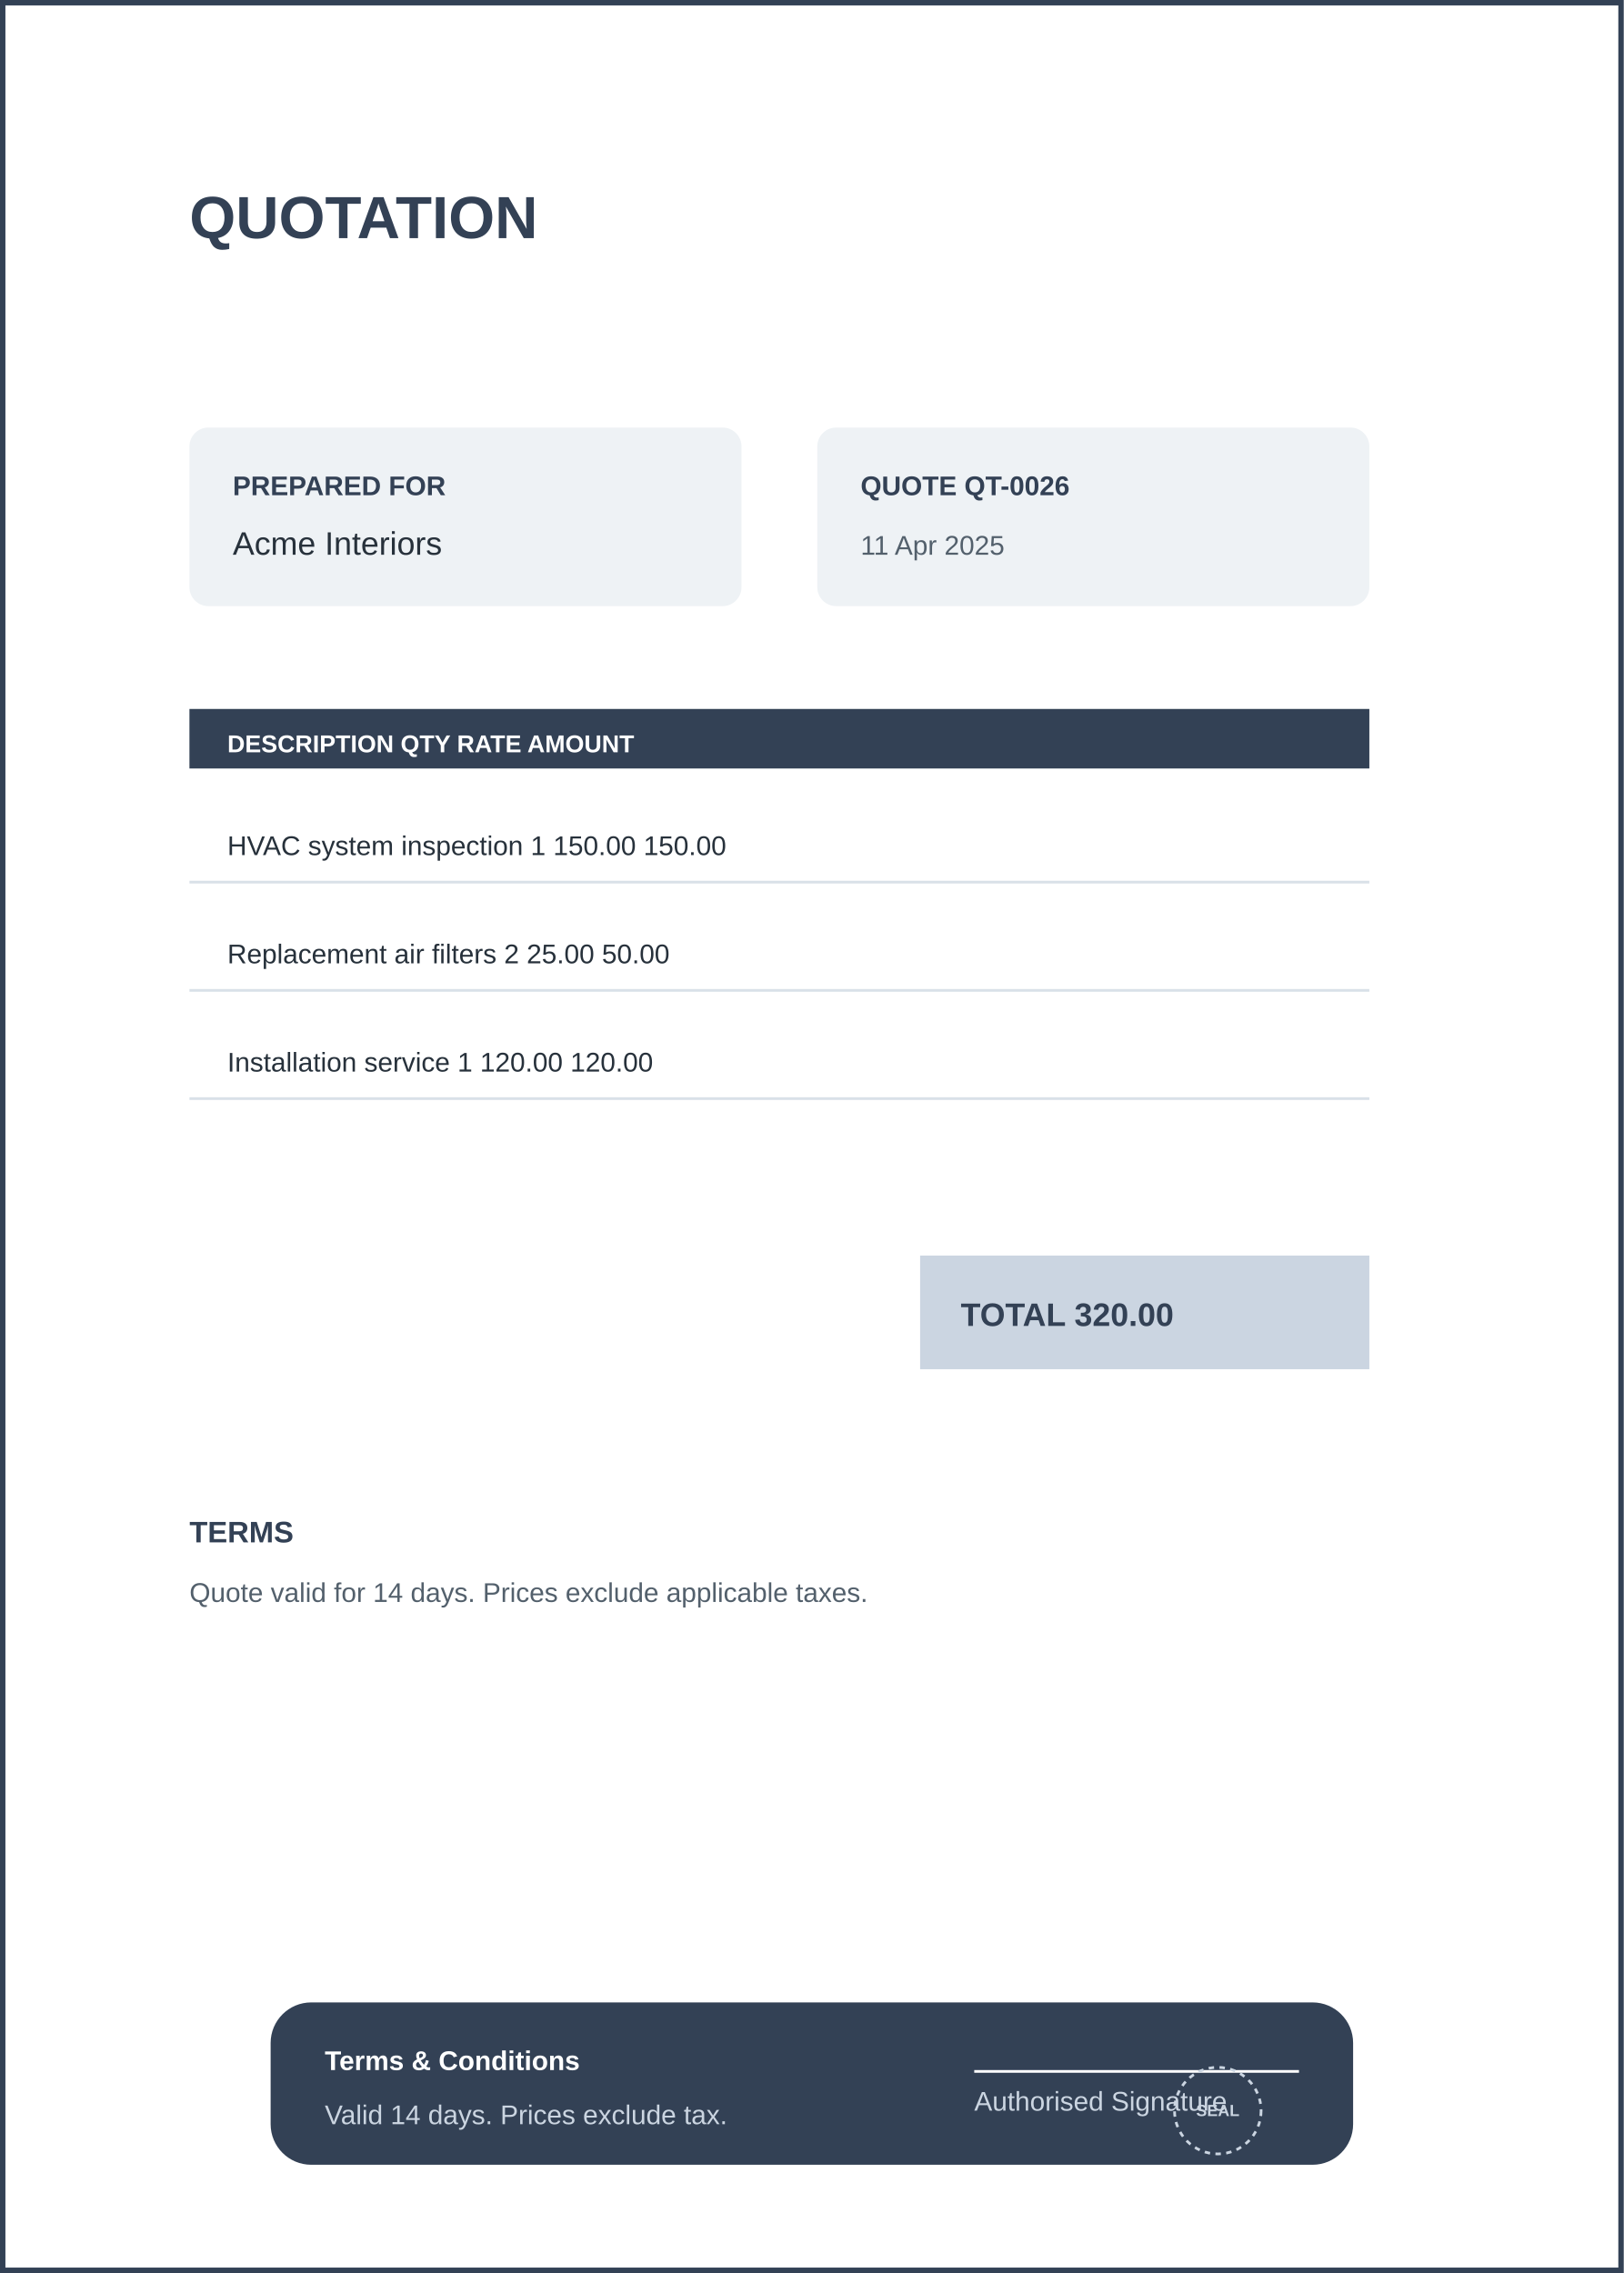
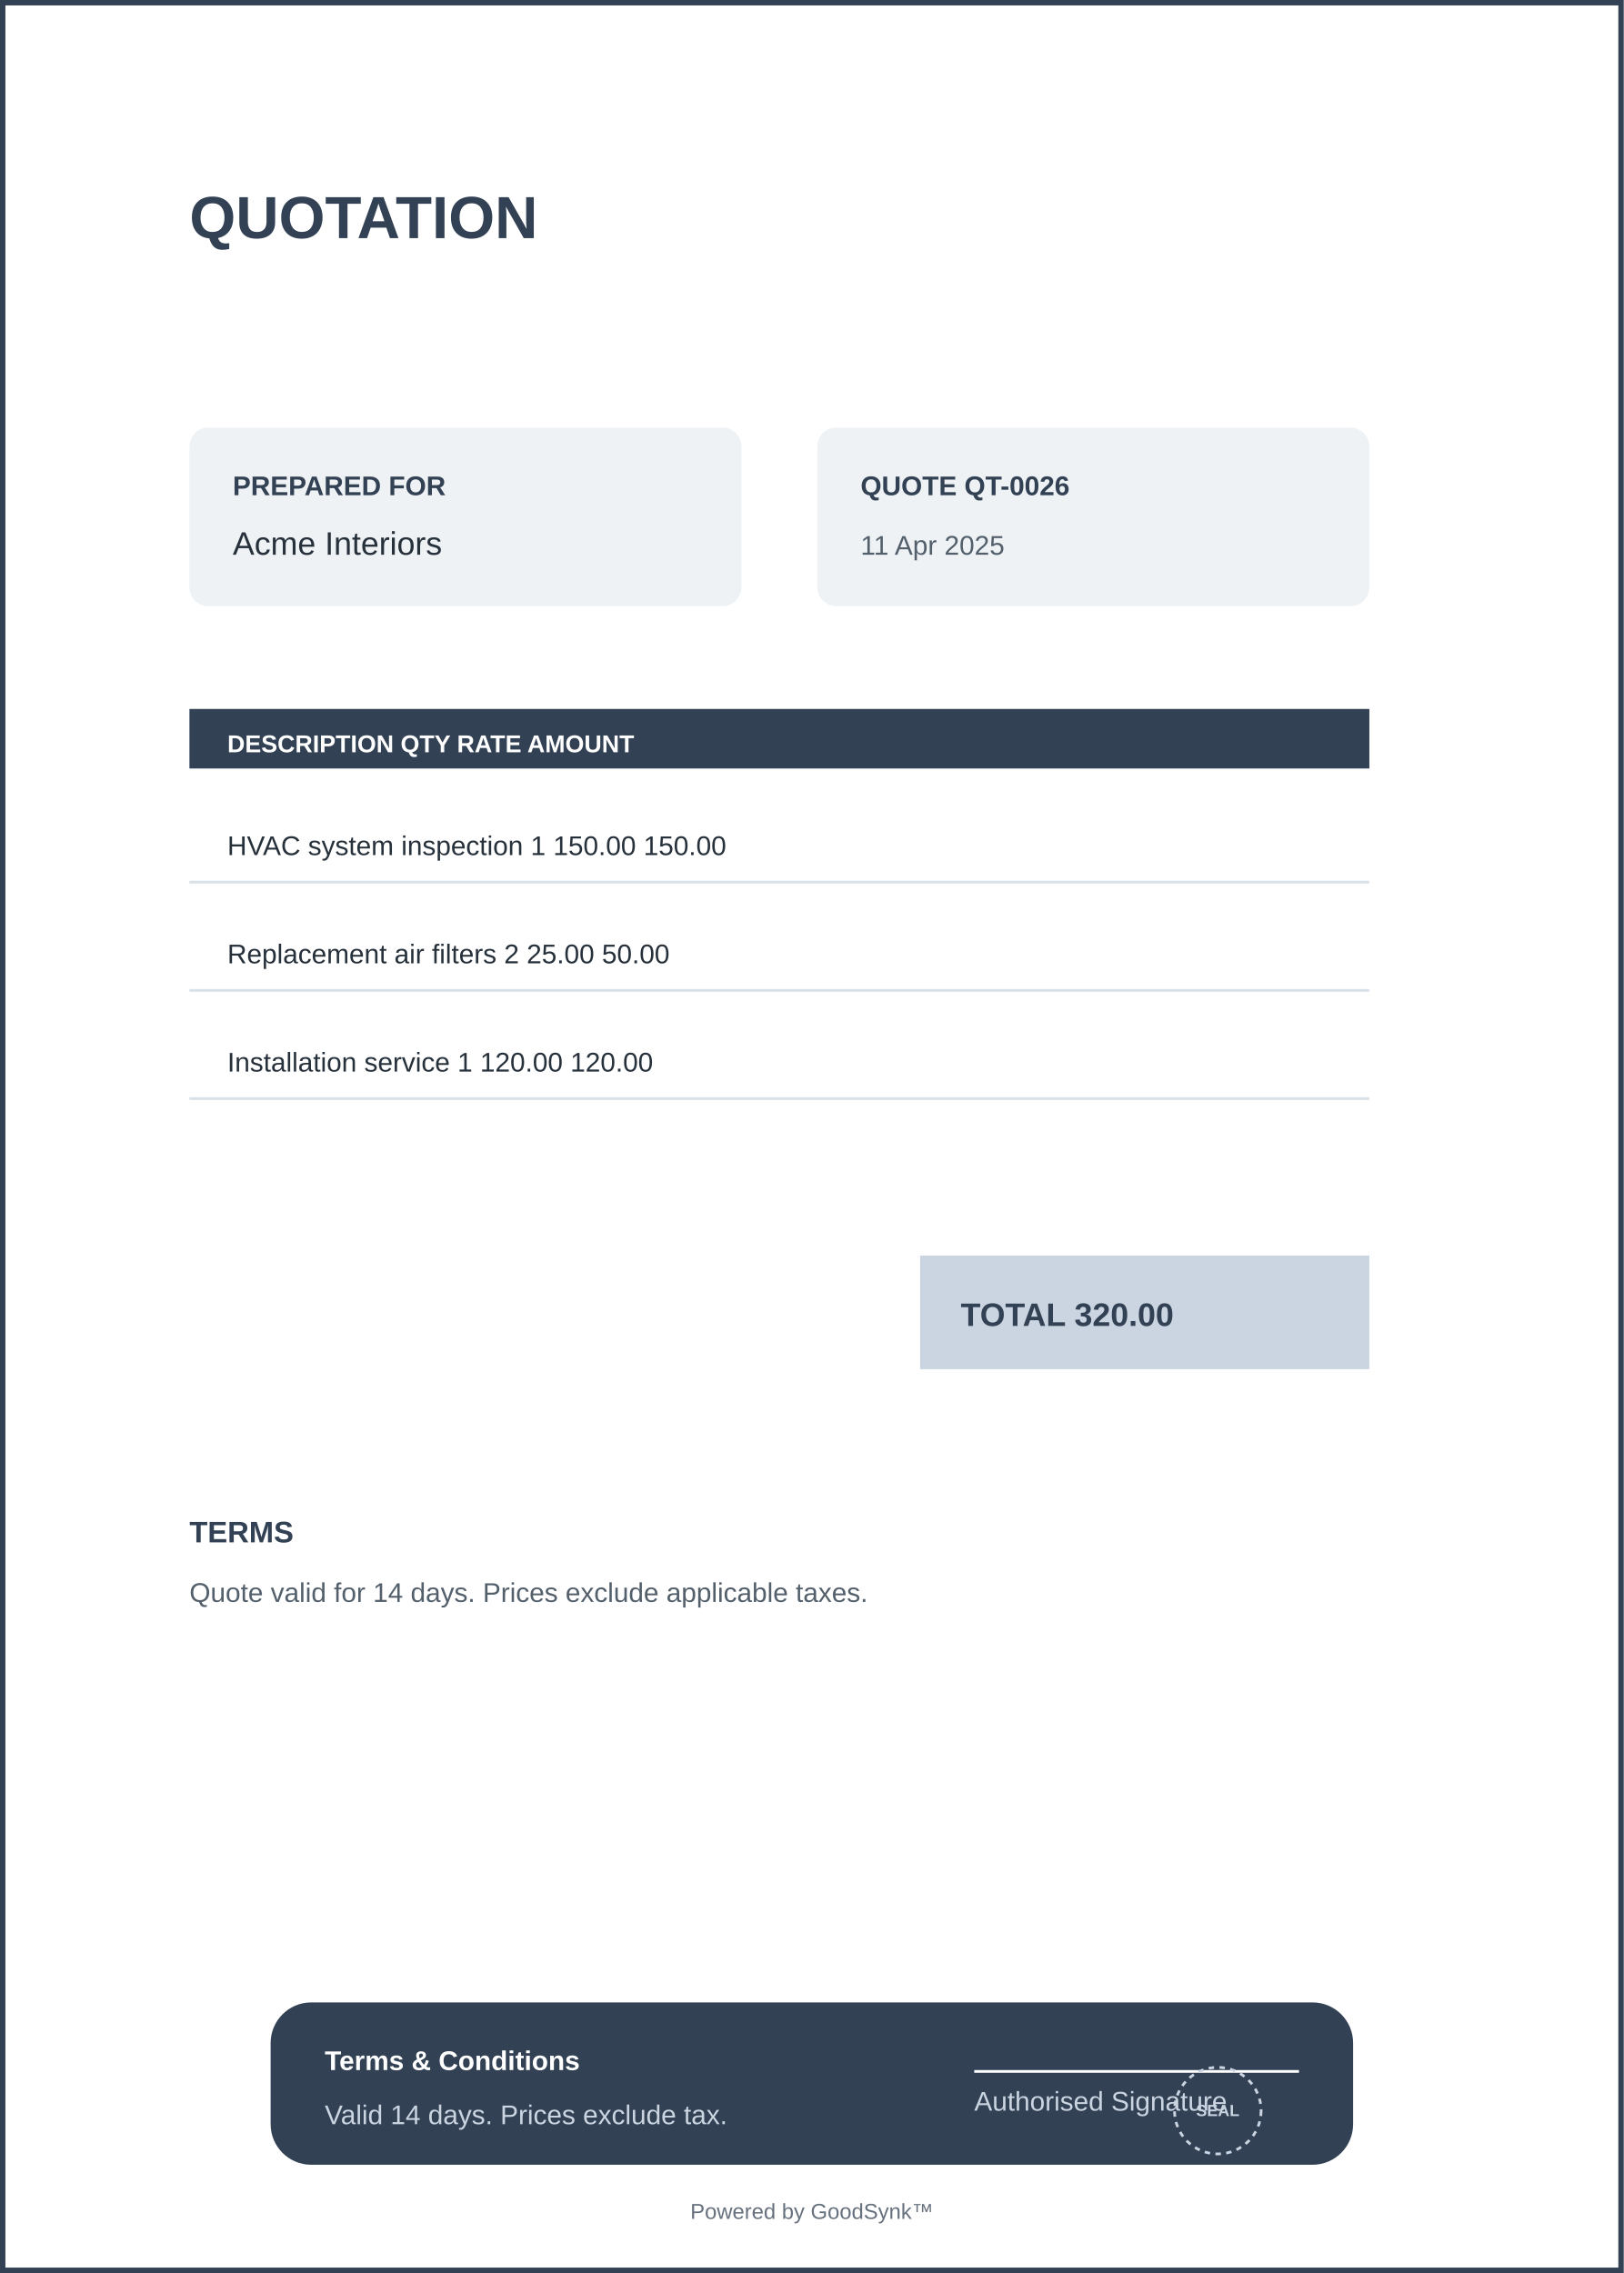
<svg xmlns="http://www.w3.org/2000/svg" viewBox="0 0 600 840">
  <rect width="600" height="840" fill="#fff" />
  <rect x="1" y="1" width="598" height="838" fill="#fff" stroke="#334155" stroke-width="2" />
  <text x="70" y="88" fill="#334155" font-family="Arial" font-size="22" font-weight="700">QUOTATION</text>
  <rect x="70" y="158" width="204" height="66" rx="7" fill="#eef2f5" />
  <rect x="302" y="158" width="204" height="66" rx="7" fill="#eef2f5" />
  <text x="86" y="183" fill="#334155" font-family="Arial" font-size="10" font-weight="700">PREPARED FOR</text>
  <text x="86" y="205" fill="#27313b" font-family="Arial" font-size="12">Acme Interiors</text>
  <text x="318" y="183" fill="#334155" font-family="Arial" font-size="10" font-weight="700">QUOTE QT-0026</text>
  <text x="318" y="205" fill="#53606c" font-family="Arial" font-size="10">11 Apr 2025</text>
  <rect x="70" y="262" width="436" height="22" fill="#334155" />
  <text x="84" y="278" fill="#fff" font-family="Arial" font-size="9" font-weight="700">DESCRIPTION                  QTY       RATE        AMOUNT</text>
  <path d="M70 326h436M70 366h436M70 406h436" stroke="#d9e1e8" />
  <text x="84" y="316" fill="#27313b" font-family="Arial" font-size="10">HVAC system inspection       1       150.00       150.00</text>
  <text x="84" y="356" fill="#27313b" font-family="Arial" font-size="10">Replacement air filters      2        25.00        50.00</text>
  <text x="84" y="396" fill="#27313b" font-family="Arial" font-size="10">Installation service         1       120.00       120.00</text>
  <rect x="340" y="464" width="166" height="42" fill="#cbd5e1" />
  <text x="355" y="490" fill="#334155" font-family="Arial" font-size="12" font-weight="700">TOTAL  320.00</text>
  <text x="70" y="570" fill="#334155" font-family="Arial" font-size="11" font-weight="700">TERMS</text>
  <text x="70" y="592" fill="#53606c" font-family="Arial" font-size="10">Quote valid for 14 days. Prices exclude applicable taxes.</text>
  <text x="70" y="740" fill="#53606c" font-family="Arial" font-size="10">Goodsynk Invoices</text>
  <g id="custom-footer">
    <rect x="24" y="670" width="552" height="146" fill="#fff" />
    <rect x="100" y="740" width="400" height="60" rx="15" fill="#334155" />
    <text x="120" y="765" fill="#fff" font-family="Arial" font-size="10" font-weight="700">Terms &amp; Conditions</text>
    <text x="120" y="785" fill="#cbd5e1" font-family="Arial" font-size="10">Valid 14 days. Prices exclude tax.</text>
    <rect x="360" y="765" width="120" height="1" fill="#fff" />
    <text x="360" y="780" fill="#cbd5e1" font-family="Arial" font-size="10">Authorised Signature</text>
    <circle cx="450" cy="780" r="16" fill="none" stroke="#cbd5e1" stroke-width="1" stroke-dasharray="2,2" />
    <text x="450" y="782" text-anchor="middle" font-family="Arial" font-size="6" font-weight="700" fill="#cbd5e1">SEAL</text>
  </g>
+   <text x="300" y="820" text-anchor="middle" font-family="Arial" font-size="8" fill="#66717d">Powered by GoodSynk™</text>
</svg>
